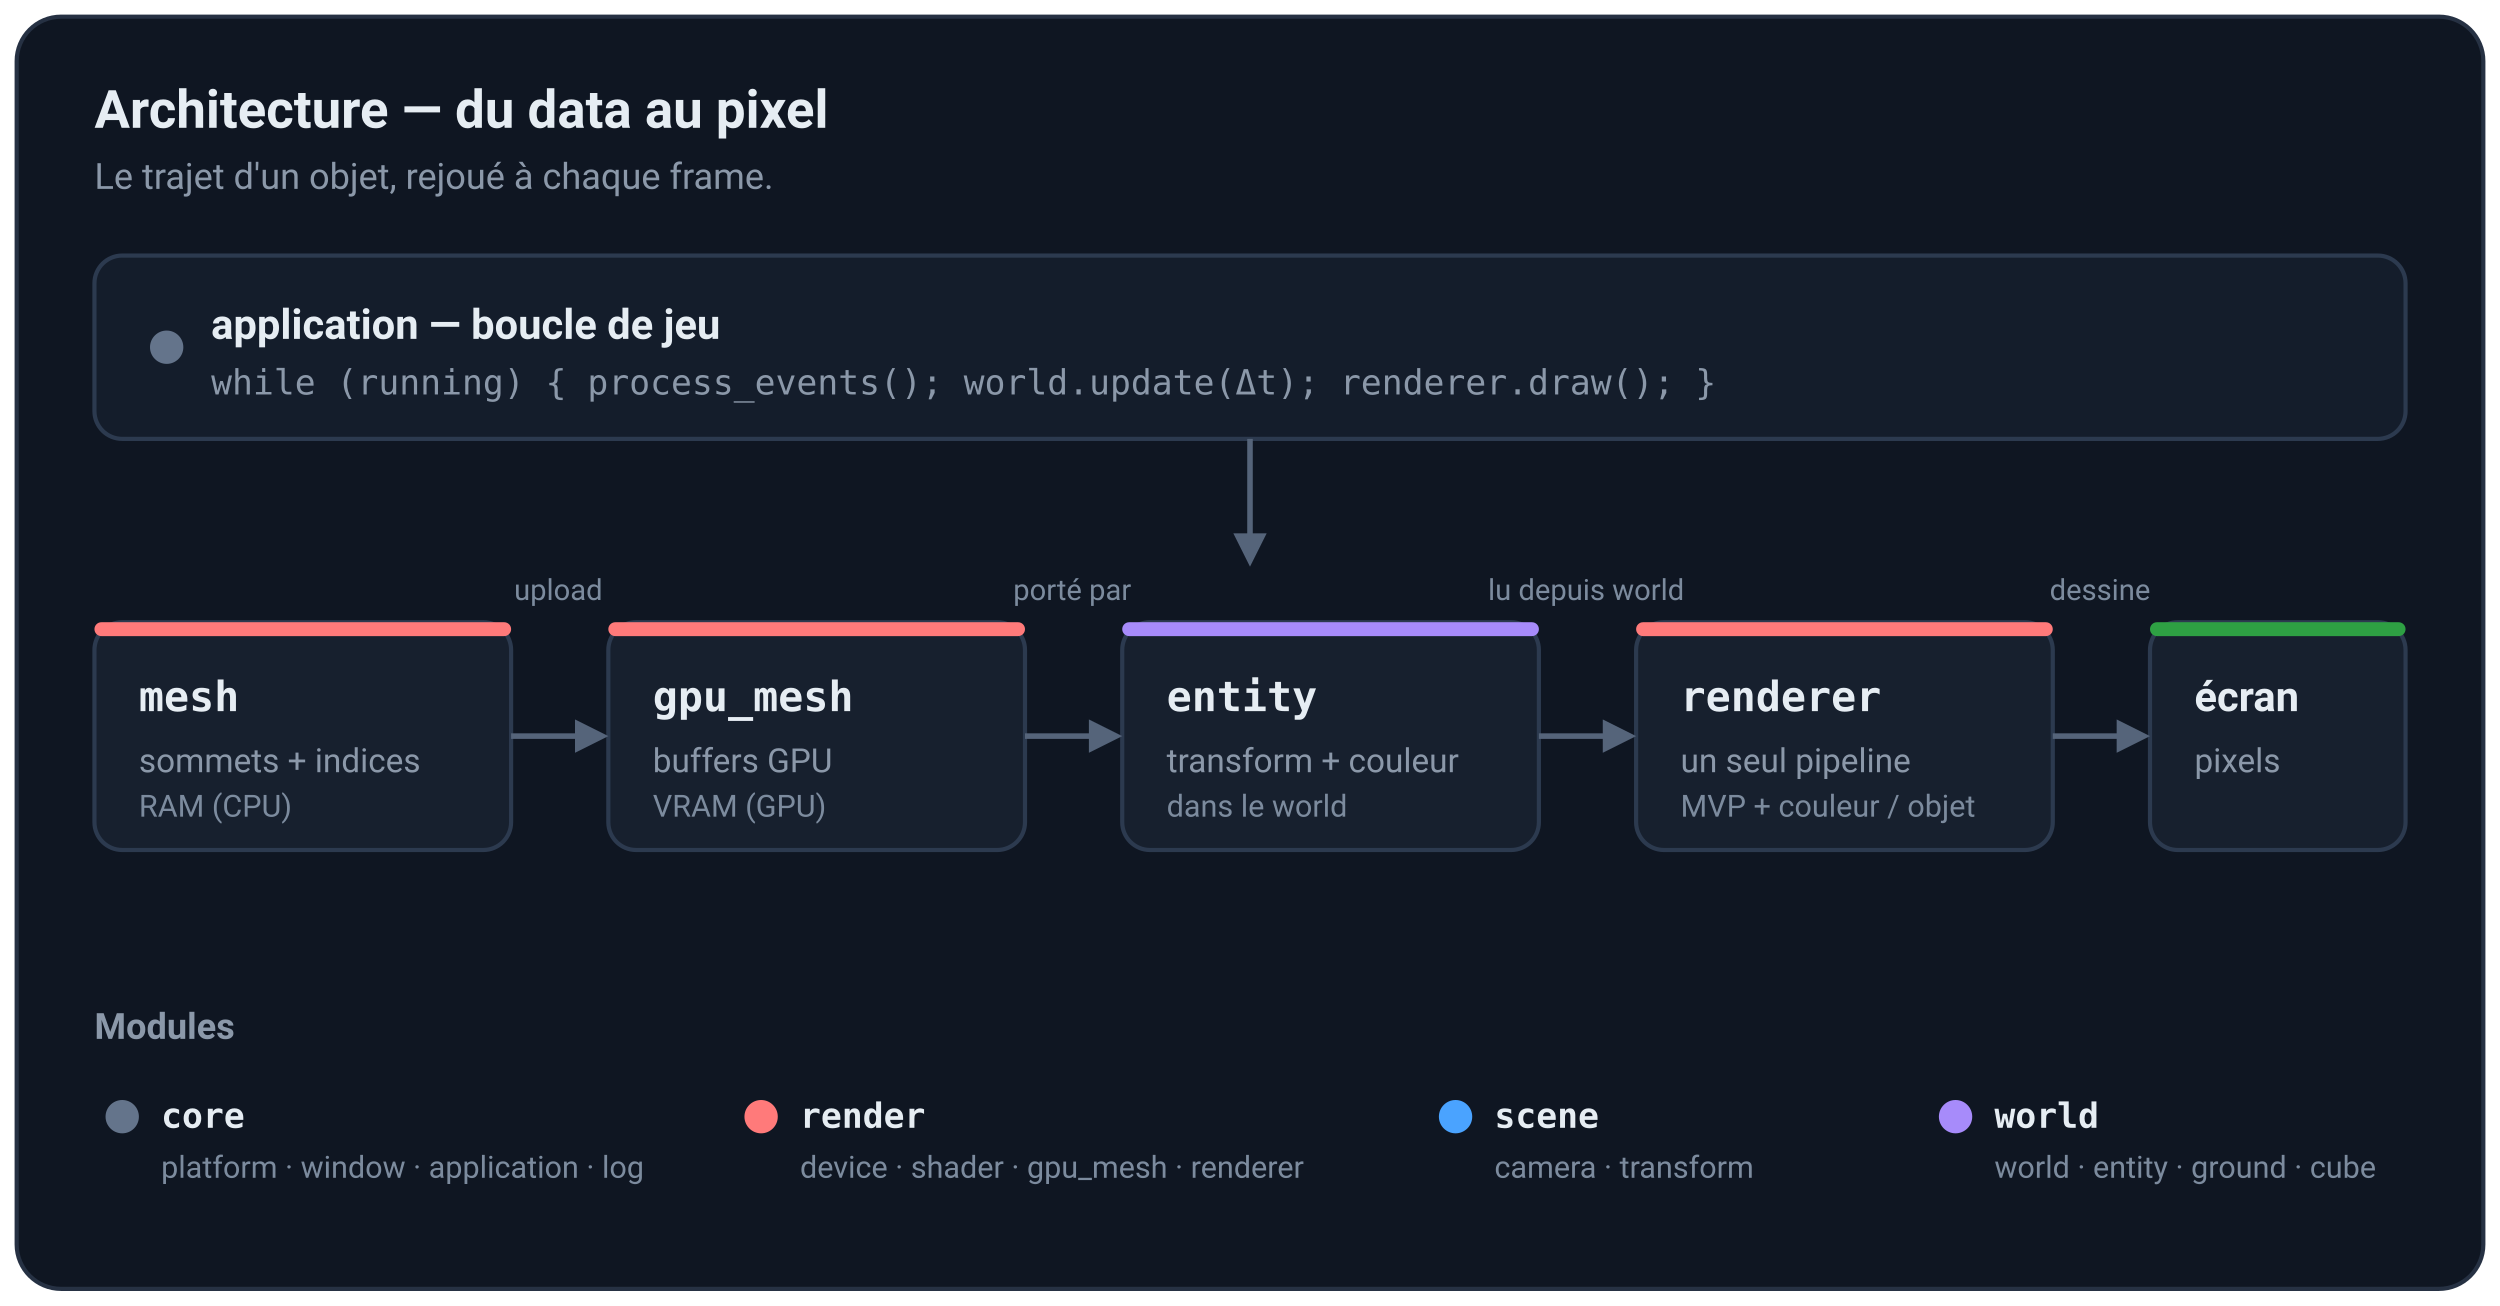
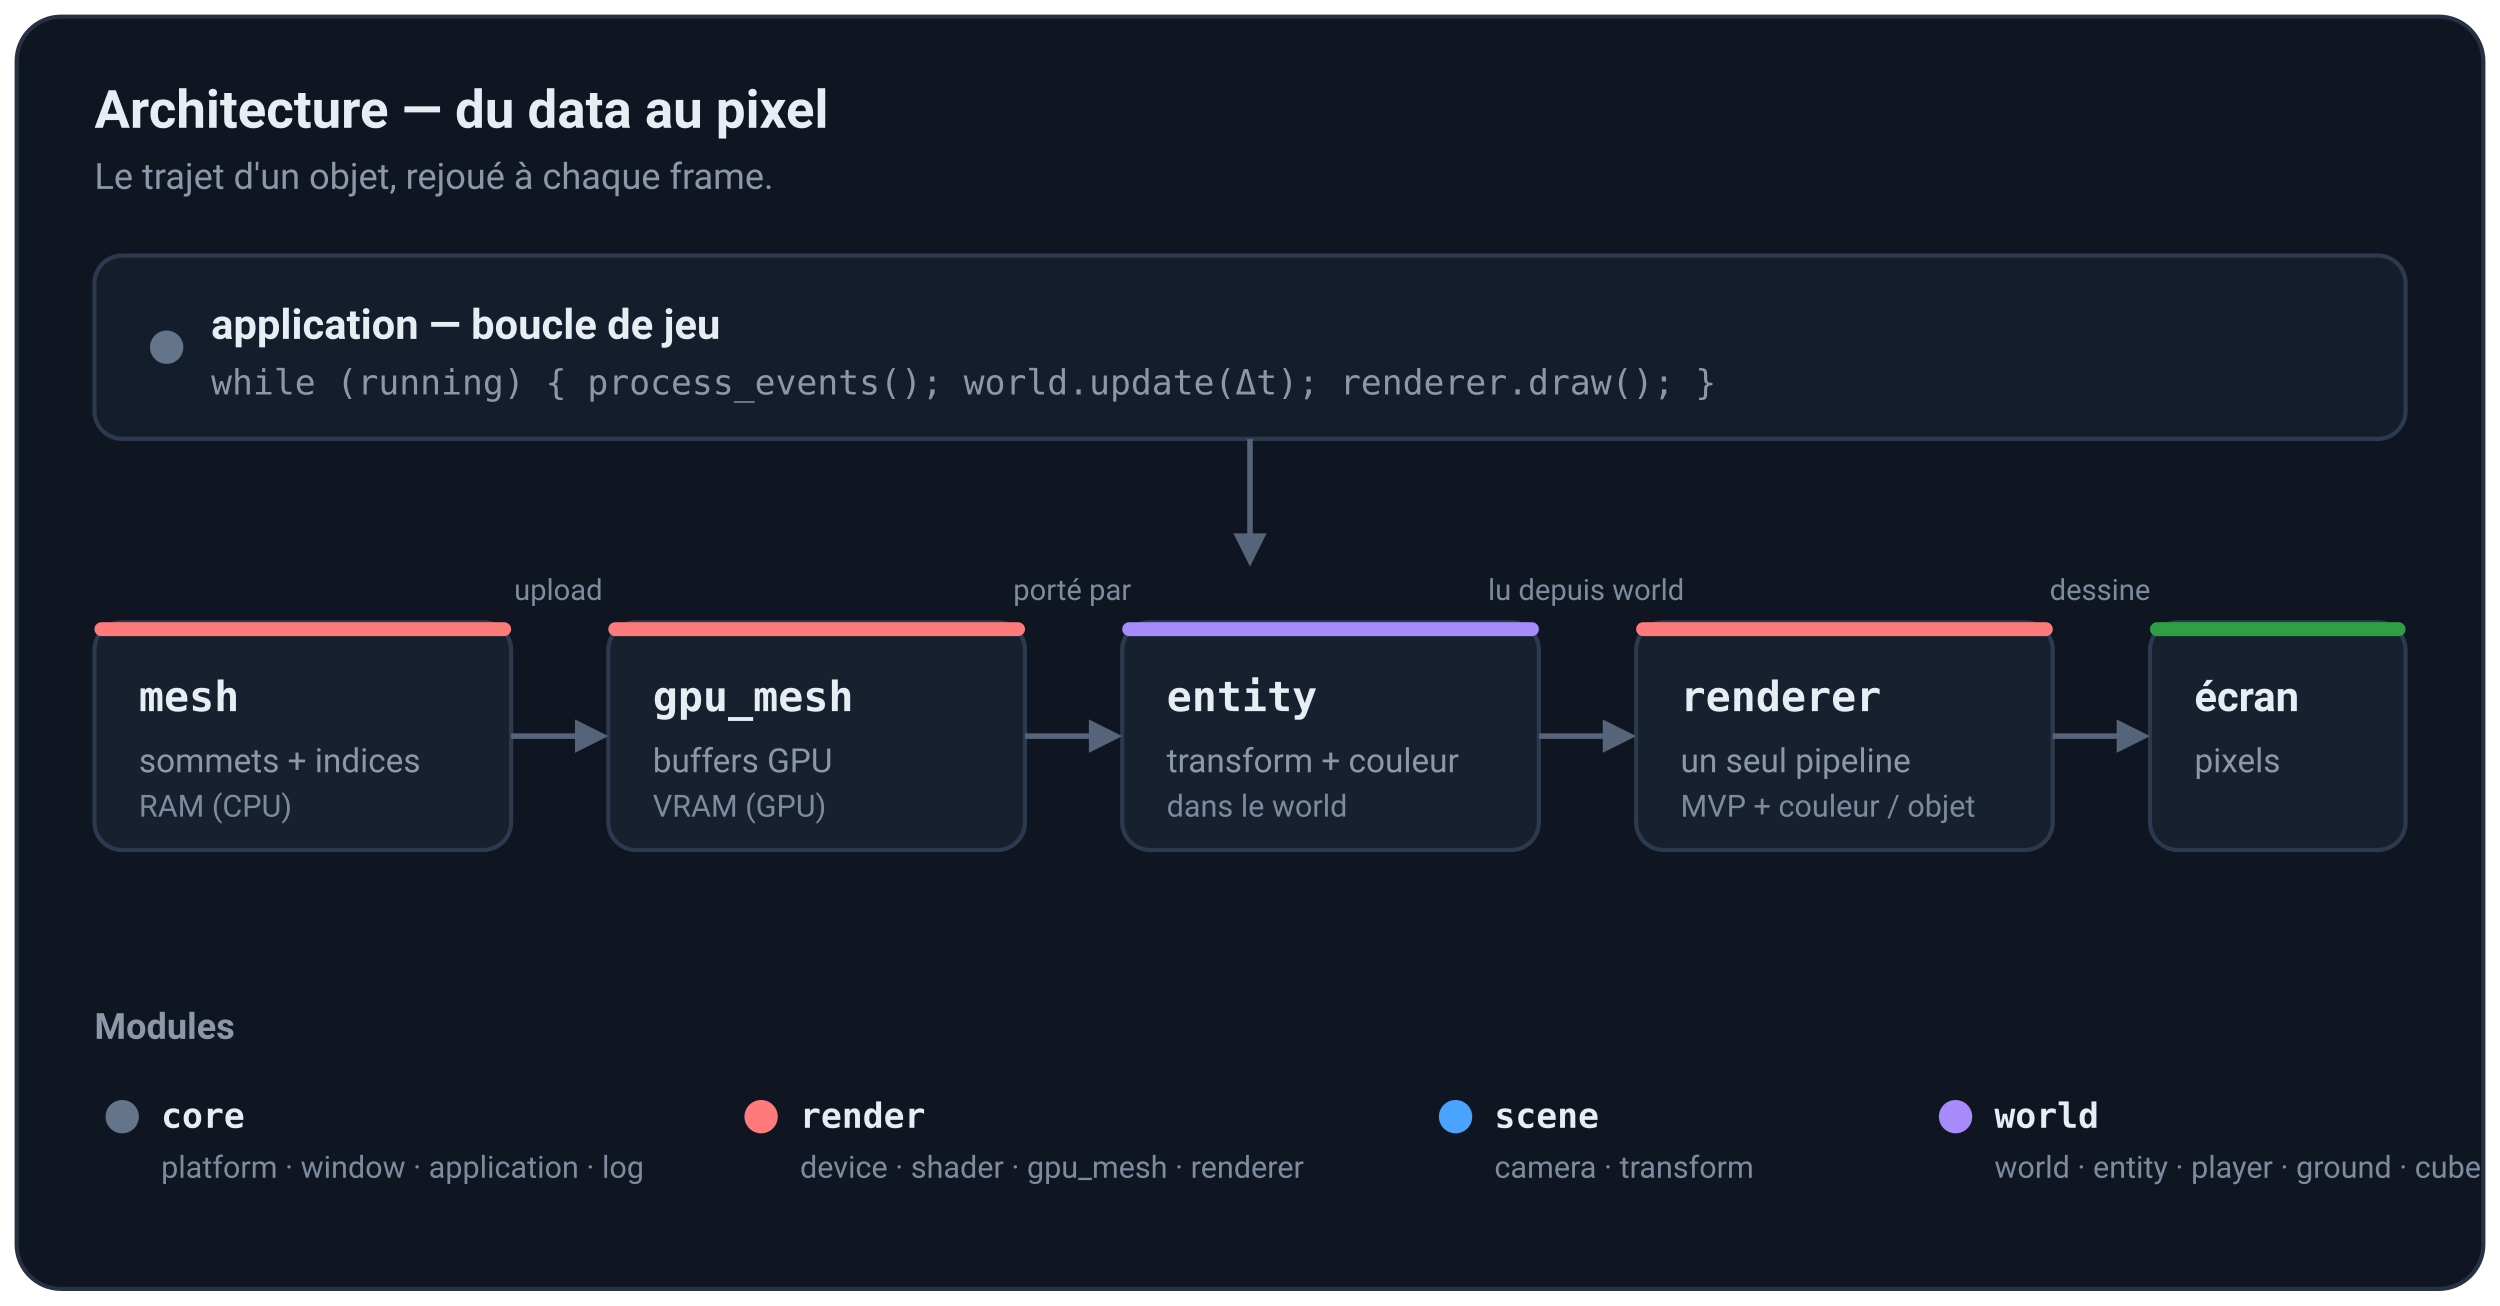
<svg xmlns="http://www.w3.org/2000/svg" viewBox="0 0 900 470" font-family="ui-sans-serif, system-ui, -apple-system, Segoe UI, Roboto, sans-serif" role="img" aria-label="Architecture de Cinder City">
  <defs>
    <style>
      .card   { fill: #0f1622; stroke: #263143; stroke-width: 1.5; }
      .box    { fill: #17202e; stroke: #2c3a4f; stroke-width: 1.5; }
      .loop   { fill: #141d2b; stroke: #2c3a4f; stroke-width: 1.5; }
      .title  { fill: #e6edf3; font-weight: 700; }
      .sub    { fill: #8b98a9; }
      .mut    { fill: #7c8b9e; }
      .mono   { font-family: ui-monospace, SFMono-Regular, Menlo, monospace; }
      .arrow  { stroke: #55647a; stroke-width: 2; fill: none; }
    </style>
  </defs>
  <rect x="6" y="6" width="888" height="458" rx="16" class="card" />
  <text x="34" y="46" class="title" font-size="19">Architecture — du data au pixel</text>
  <text x="34" y="68" class="sub" font-size="13">Le trajet d'un objet, rejoué à chaque frame.</text>
  <rect x="34" y="92" width="832" height="66" rx="10" class="loop" />
  <circle cx="60" cy="125" r="6" fill="#64748b" />
  <text x="76" y="122" class="title" font-size="15">application — boucle de jeu</text>
  <text x="76" y="142" class="sub mono" font-size="12.5">while (running) { process_events();  world.update(Δt);  renderer.draw(); }</text>
  <line x1="450" y1="158" x2="450" y2="196" class="arrow" />
  <polygon points="450,204 444,192 456,192" fill="#55647a" />
  <rect x="34" y="224" width="150" height="82" rx="10" class="box" />
  <rect x="34" y="224" width="150" height="5" rx="2.5" fill="#ff7a7a" />
  <text x="50" y="256" class="title mono" font-size="15">mesh</text>
  <text x="50" y="278" class="sub" font-size="12">sommets + indices</text>
  <text x="50" y="294" class="mut" font-size="11">RAM (CPU)</text>
  <rect x="219" y="224" width="150" height="82" rx="10" class="box" />
  <rect x="219" y="224" width="150" height="5" rx="2.5" fill="#ff7a7a" />
  <text x="235" y="256" class="title mono" font-size="15">gpu_mesh</text>
  <text x="235" y="278" class="sub" font-size="12">buffers GPU</text>
  <text x="235" y="294" class="mut" font-size="11">VRAM (GPU)</text>
  <rect x="404" y="224" width="150" height="82" rx="10" class="box" />
  <rect x="404" y="224" width="150" height="5" rx="2.5" fill="#a78bfa" />
  <text x="420" y="256" class="title mono" font-size="15">entity</text>
  <text x="420" y="278" class="sub" font-size="12">transform + couleur</text>
  <text x="420" y="294" class="mut" font-size="11">dans le world</text>
  <rect x="589" y="224" width="150" height="82" rx="10" class="box" />
  <rect x="589" y="224" width="150" height="5" rx="2.5" fill="#ff7a7a" />
  <text x="605" y="256" class="title mono" font-size="15">renderer</text>
  <text x="605" y="278" class="sub" font-size="12">un seul pipeline</text>
  <text x="605" y="294" class="mut" font-size="11">MVP + couleur / objet</text>
  <rect x="774" y="224" width="92" height="82" rx="10" class="box" />
  <rect x="774" y="224" width="92" height="5" rx="2.5" fill="#2ea043" />
  <text x="790" y="256" class="title" font-size="15">écran</text>
  <text x="790" y="278" class="sub" font-size="12">pixels</text>
  <g>
    <line x1="184" y1="265" x2="211" y2="265" class="arrow" />
    <polygon points="219,265 207,259 207,271" fill="#55647a" />
    <text x="201" y="216" class="mut" font-size="10.5" text-anchor="middle">upload</text>
    <line x1="369" y1="265" x2="396" y2="265" class="arrow" />
    <polygon points="404,265 392,259 392,271" fill="#55647a" />
    <text x="386" y="216" class="mut" font-size="10.5" text-anchor="middle">porté par</text>
    <line x1="554" y1="265" x2="581" y2="265" class="arrow" />
    <polygon points="589,265 577,259 577,271" fill="#55647a" />
    <text x="571" y="216" class="mut" font-size="10.5" text-anchor="middle">lu depuis world</text>
    <line x1="739" y1="265" x2="766" y2="265" class="arrow" />
    <polygon points="774,265 762,259 762,271" fill="#55647a" />
    <text x="756" y="216" class="mut" font-size="10.5" text-anchor="middle">dessine</text>
  </g>
  <text x="34" y="374" class="sub" font-size="13" font-weight="700">Modules</text>
  <g font-size="12.5">
    <circle cx="44" cy="402" r="6" fill="#64748b" />
    <text x="58" y="406" class="title mono">core</text>
    <text x="58" y="424" class="mut" font-size="11">platform · window · application · log</text>
    <circle cx="274" cy="402" r="6" fill="#ff7a7a" />
    <text x="288" y="406" class="title mono">render</text>
    <text x="288" y="424" class="mut" font-size="11">device · shader · gpu_mesh · renderer</text>
    <circle cx="524" cy="402" r="6" fill="#4aa3ff" />
    <text x="538" y="406" class="title mono">scene</text>
    <text x="538" y="424" class="mut" font-size="11">camera · transform</text>
    <circle cx="704" cy="402" r="6" fill="#a78bfa" />
    <text x="718" y="406" class="title mono">world</text>
-     <text x="718" y="424" class="mut" font-size="11">world · entity · ground · cube</text>
+     <text x="718" y="424" class="mut" font-size="11">world · entity · player · ground · cube</text>
  </g>
</svg>
